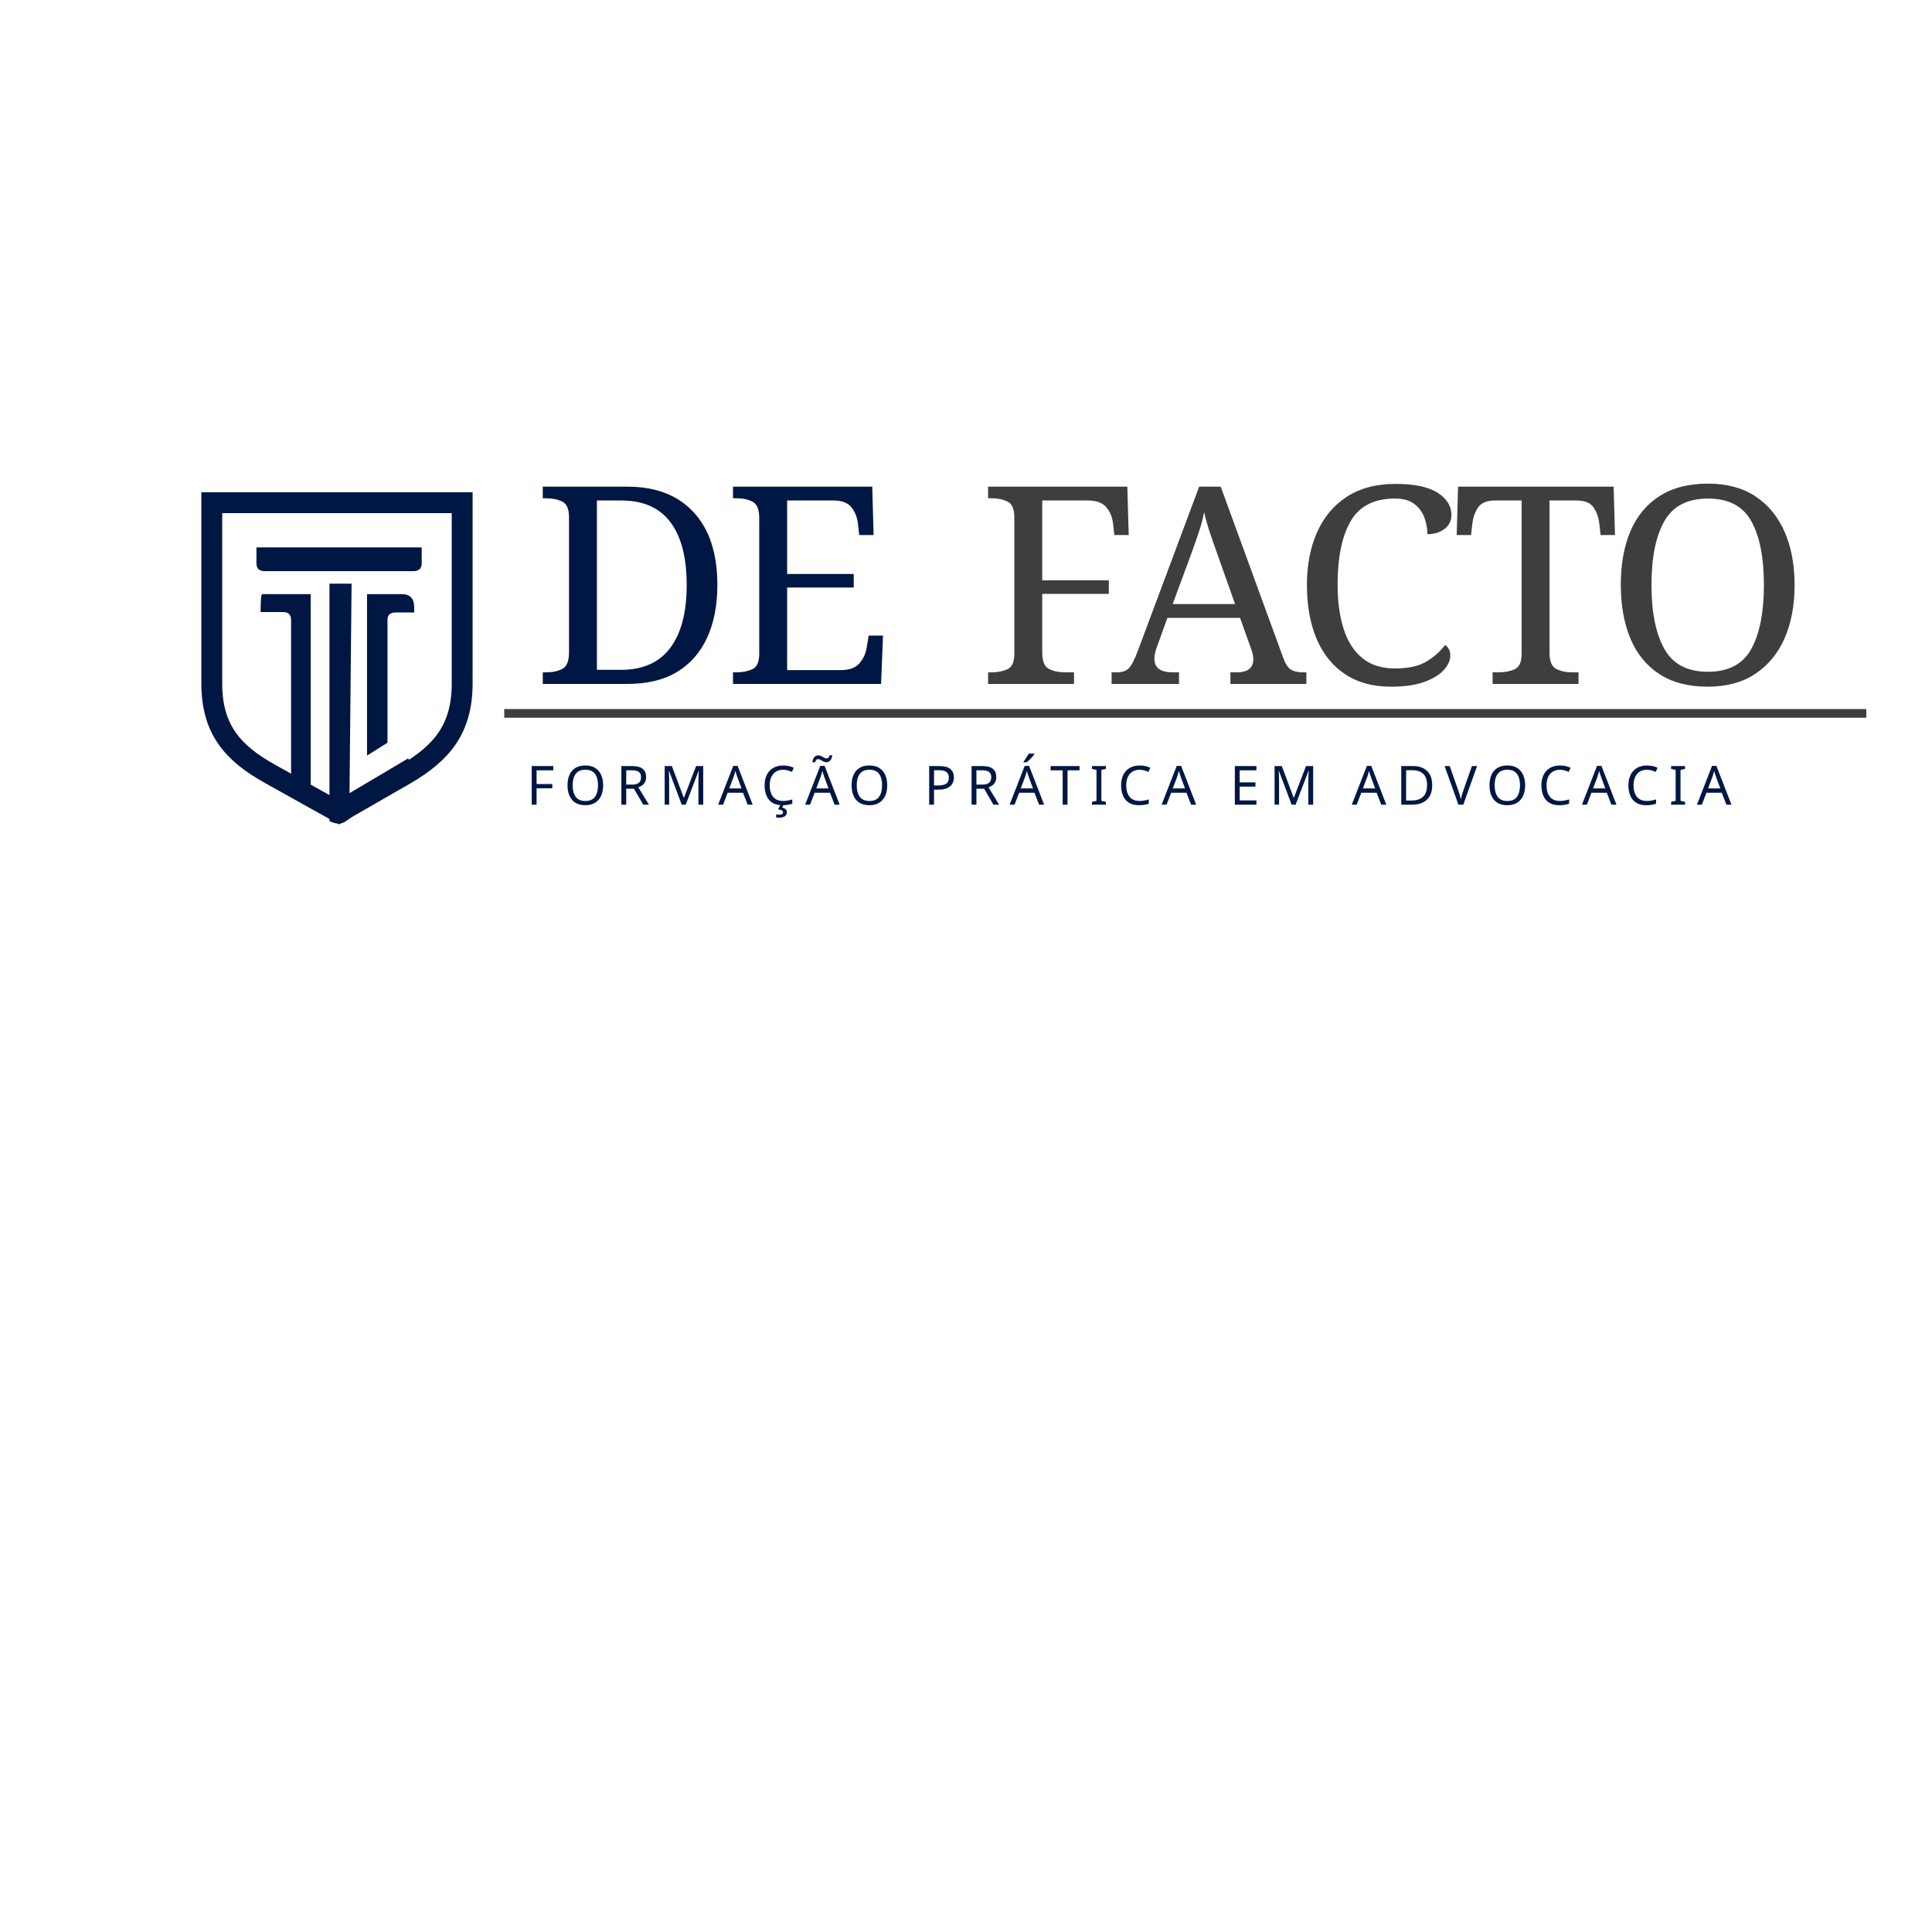
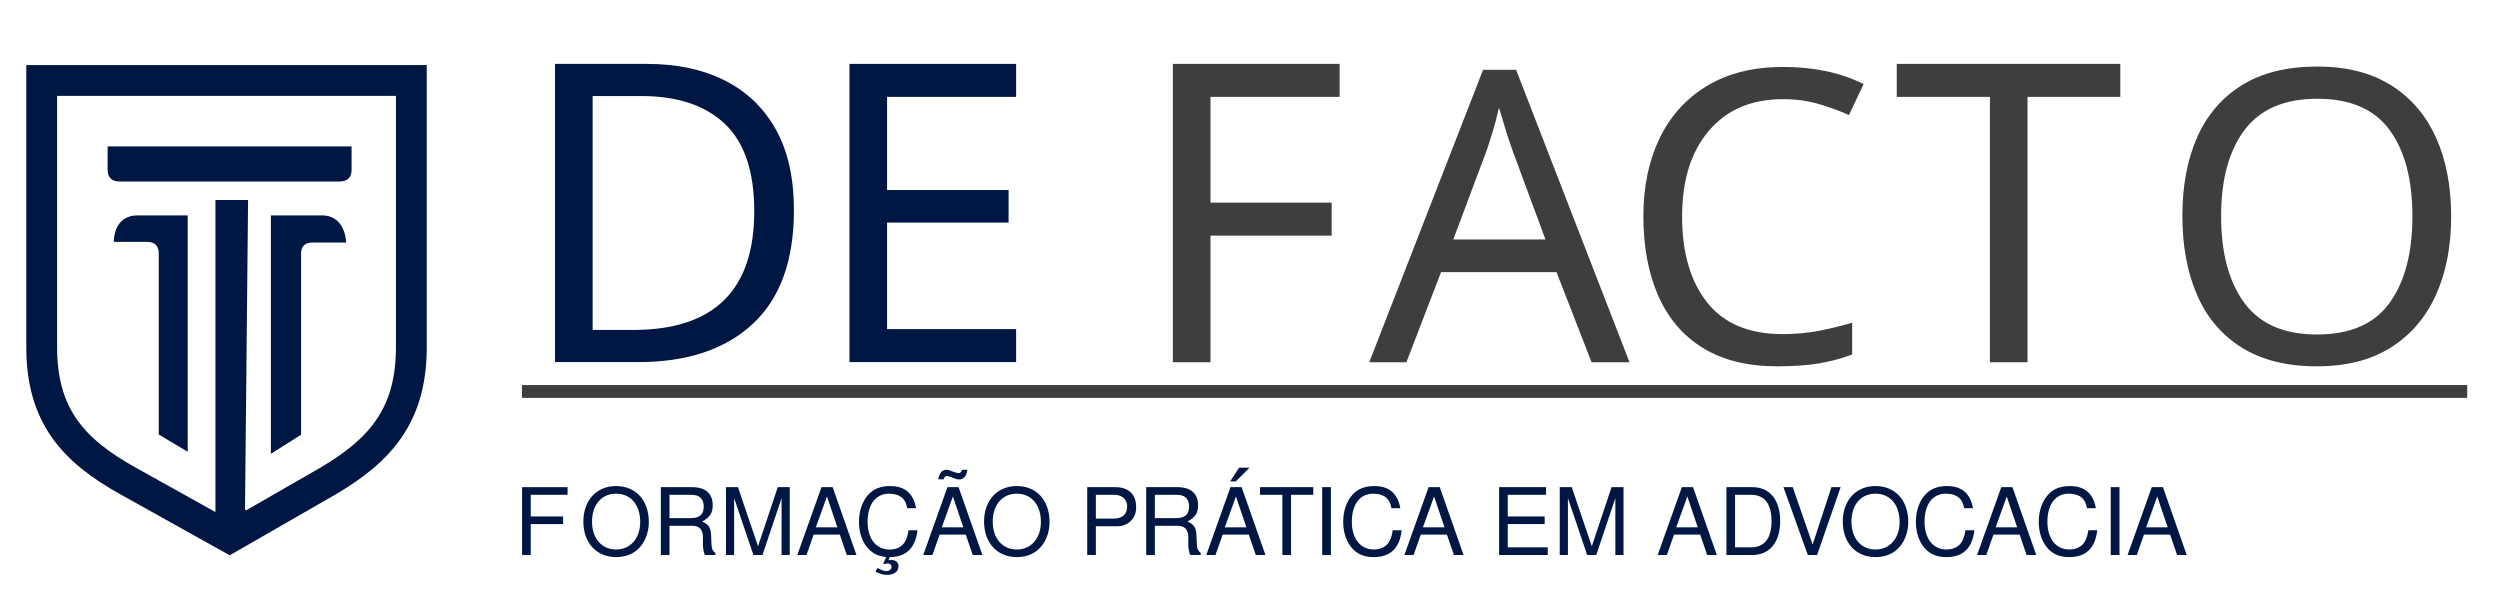
- <svg xmlns="http://www.w3.org/2000/svg" width="2000" height="2000" viewBox="0 0 2000 2000" role="img" aria-labelledby="title desc">
-   <defs>
-     <style>
-       .navy { fill: #001743; }
-       .gray { fill: #3e3e3e; }
-       .rule { fill: #3e3e3e; }
-       .wordmark { font-family: 'Bodoni Moda', Didot, 'Bodoni 72', serif; font-weight: 400; }
-       .tagline { font-family: Montserrat, 'Avenir Next', Avenir, sans-serif; font-weight: 400; }
-     </style>
-   </defs>
-   <g class="navy" transform="translate(189 485) scale(.432)" aria-label="Monograma DE FACTO em escudo">
-     <path fill="none" stroke="#001743" stroke-width="50" stroke-linejoin="miter" d="M70 82H670V515C670 625 620 682 535 732L375 824L210 732C120 682 70 625 70 515Z" />
-     <path d="M177 189H573V227Q573 246 553 246H197Q177 246 177 227Z" />
-     <path d="M352 276H405L400 778L540 695L566 718L390 846Q375 856 352 845Z" />
-     <path d="M191 301H307V812L260 784V363Q260 344 241 344H187Q187 301 191 301Z" />
-     <path d="M442 301H525Q555 301 555 332V345H510Q491 345 491 363V657L442 688Z" />
+ <svg xmlns="http://www.w3.org/2000/svg" width="100%" height="100%" viewBox="0 0 1753 428" version="1.1" xml:space="preserve" style="fill-rule:evenodd;clip-rule:evenodd;">
+   <g transform="matrix(0.432,0,0,0.432,-1,21)">
+     <path d="M70,82L670,82L670,515C670,625 620,682 535,732L375,824L210,732C120,682 70,625 70,515L70,82Z" style="fill:none;fill-rule:nonzero;stroke:rgb(0,23,67);stroke-width:50px;" />
+     <path d="M177,189L573,189L573,227C573,239.667 566.333,246 553,246L197,246C183.667,246 177,239.667 177,227L177,189Z" style="fill:rgb(0,23,67);fill-rule:nonzero;" />
+     <path d="M352,276L405,276L400,778L424.259,810.741L566,718L390,829.796C380,836.463 367.333,836.13 352,828.796L352,276Z" style="fill:rgb(0,23,67);fill-rule:nonzero;" />
+     <path d="M225.722,301L307,301L307,684.685L260,656.685L260,363C260,350.333 253.667,344 241,344L187,344C187,343.111 186.019,301 225.722,301Z" style="fill:rgb(0,23,67);fill-rule:nonzero;" />
+     <path d="M442,301L525,301C563.519,301 564.259,345 564.259,345L510,345C497.333,345 491,351 491,363L491,657L442,688L442,301Z" style="fill:rgb(0,23,67);fill-rule:nonzero;" />
  </g>
-   <text x="551" y="708" class="navy wordmark" font-size="286" letter-spacing="-11">DE</text>
-   <text x="1012" y="708" class="gray wordmark" font-size="286" letter-spacing="-10">FACTO</text>
-   <rect class="rule" x="522" y="734" width="1410" height="9" />
-   <text x="545" y="833" class="navy tagline" font-size="56" letter-spacing="10">FORMAÇÃO PRÁTICA EM ADVOCACIA</text>
+   <g transform="matrix(1.02393,0,0,1.02393,360.7947,253.8935)">
+     <text x="0px" y="0px" style="font-family:'Didot';font-size:286px;fill:rgb(0,23,67);">D<tspan x="201.63px " y="0px ">E</tspan>
+     </text>
+   </g>
+   <g transform="matrix(1,0,0,1,794,254)">
+     <text x="0px" y="0px" style="font-family:'Didot';font-size:293px;fill:rgb(62,62,62);">F</text>
+     <text x="166.131px" y="0px" style="font-family:'Didot';font-size:286px;fill:rgb(62,62,62);">A<tspan x="340.877px " y="0px ">C</tspan>
+     </text>
+     <text x="533.069px" y="0px" style="font-family:'Didot';font-size:293px;fill:rgb(62,62,62);">T</text>
+     <text x="718.831px" y="0px" style="font-family:'Didot';font-size:286px;fill:rgb(62,62,62);">O</text>
+   </g>
+   <g transform="matrix(0.967376,0,0,1,-138.9702,-464)">
+     <rect x="522" y="734" width="1410" height="9" style="fill:rgb(62,62,62);" />
+   </g>
+   <g transform="matrix(1.164677,0,0,1.164677,360.212,389.1462)">
+     <text x="0px" y="0px" style="font-family:'Helvetica';font-size:56px;fill:rgb(0,23,67);">F<tspan x="39.807px 88.966px 135.007px 187.255px 230.207px 276.248px 319.2px 368.359px 389.517px 432.469px 478.51px 521.462px 561.269px 582.427px 628.469px 668.358px 689.516px 732.468px 784.716px 802.813px 845.764px 891.805px 934.757px 983.916px 1029.957px 1072.909px 1118.95px 1140.109px " y="0px 0px 0px 0px 0px 0px 0px 0px 0px 0px 0px 0px 0px 0px 0px 0px 0px 0px 0px 0px 0px 0px 0px 0px 0px 0px 0px 0px ">ORMAÇÃO PRÁTICA EM ADVOCACIA</tspan>
+     </text>
+   </g>
</svg>
